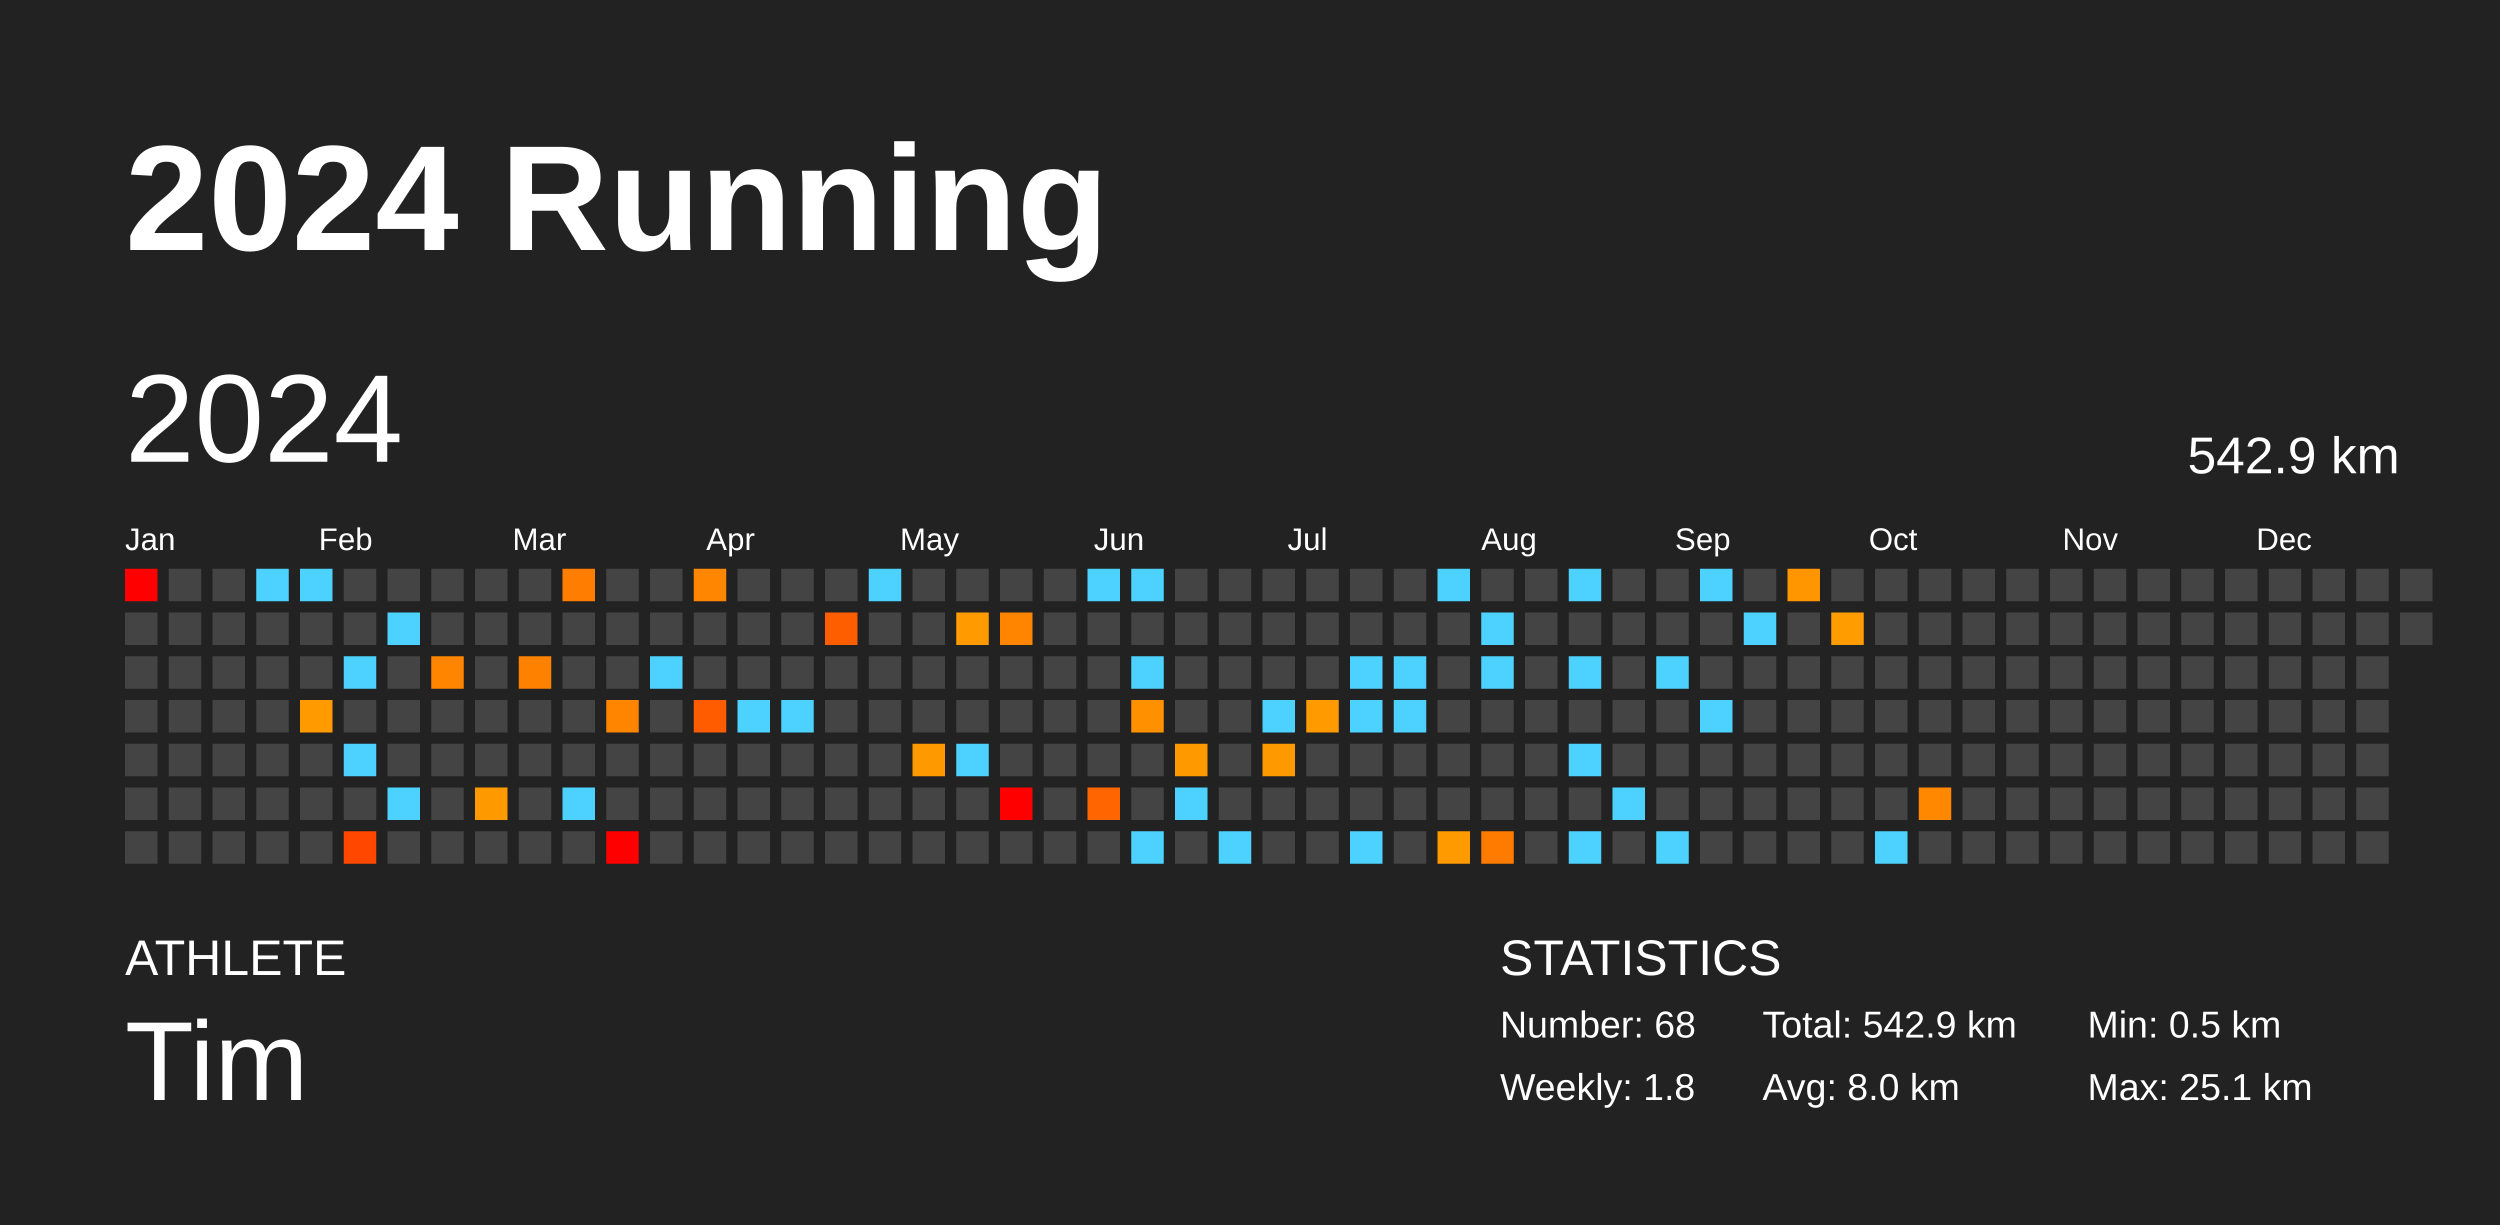
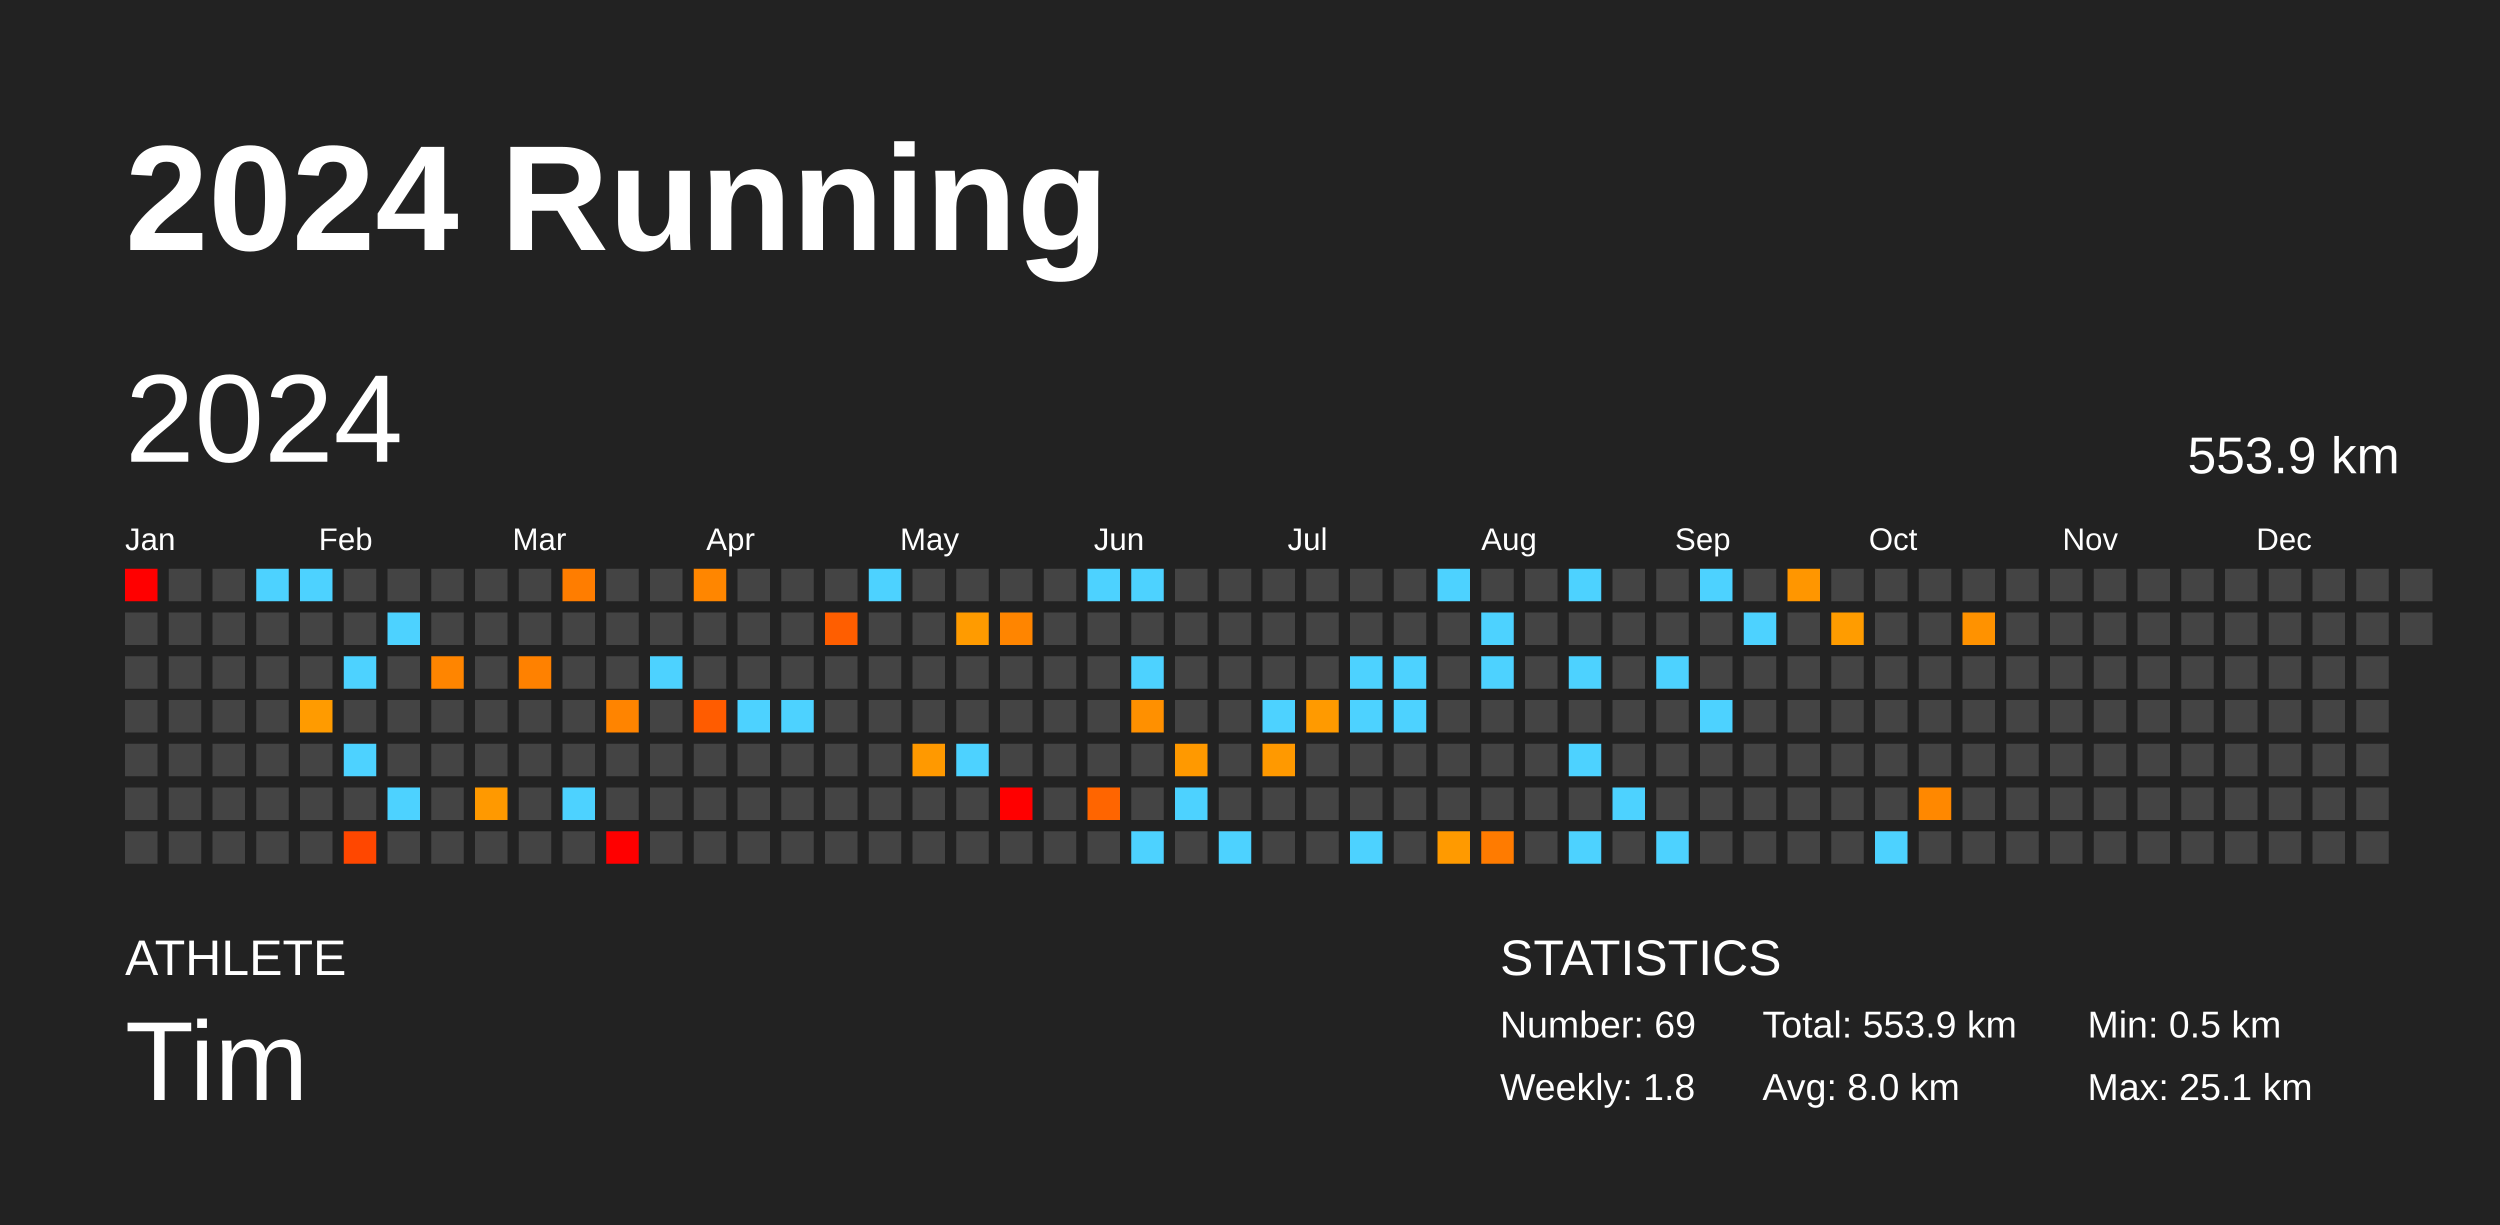
<svg xmlns="http://www.w3.org/2000/svg" baseProfile="full" height="98mm" version="1.1" viewBox="0,0,200,98" width="200mm">
  <defs />
  <rect fill="#222222" height="98" width="200" x="0" y="0" />
  <text fill="#FFFFFF" style="font-size:12px; font-family:Arial; font-weight:bold;" x="10" y="20">2024 Running</text>
  <text fill="#FFFFFF" style="font-size:4px; font-family:Arial" x="10" y="78">ATHLETE</text>
  <text fill="#FFFFFF" style="font-size:9px; font-family:Arial" x="10" y="88">Tim</text>
  <text fill="#FFFFFF" style="font-size:4px; font-family:Arial" x="120" y="78">STATISTICS</text>
-   <text fill="#FFFFFF" style="font-size:3px; font-family:Arial" x="120" y="83">Number: 68</text>
+   <text fill="#FFFFFF" style="font-size:3px; font-family:Arial" x="120" y="83">Number: 69</text>
  <text fill="#FFFFFF" style="font-size:3px; font-family:Arial" x="120" y="88">Weekly: 1.8</text>
-   <text fill="#FFFFFF" style="font-size:3px; font-family:Arial" x="141" y="83">Total: 542.9 km</text>
+   <text fill="#FFFFFF" style="font-size:3px; font-family:Arial" x="141" y="83">Total: 553.9 km</text>
  <text fill="#FFFFFF" style="font-size:3px; font-family:Arial" x="141" y="88">Avg: 8.0 km</text>
  <text fill="#FFFFFF" style="font-size:3px; font-family:Arial" x="167" y="83">Min: 0.5 km</text>
  <text fill="#FFFFFF" style="font-size:3px; font-family:Arial" x="167" y="88">Max: 25.1 km</text>
  <text dominant-baseline="hanging" fill="#FFFFFF" style="font-size:10.0px; font-family:Arial;" x="10" y="30">2024</text>
-   <text dominant-baseline="hanging" fill="#FFFFFF" style="font-size:4.125px; font-family:Arial;" x="175" y="35">542.9 km</text>
+   <text dominant-baseline="hanging" fill="#FFFFFF" style="font-size:4.125px; font-family:Arial;" x="175" y="35">553.9 km</text>
  <text fill="#FFFFFF" style="font-size:2.5px; font-family:Arial" x="10.0" y="44">Jan</text>
  <text fill="#FFFFFF" style="font-size:2.5px; font-family:Arial" x="25.5" y="44">Feb</text>
  <text fill="#FFFFFF" style="font-size:2.5px; font-family:Arial" x="41.0" y="44">Mar</text>
  <text fill="#FFFFFF" style="font-size:2.5px; font-family:Arial" x="56.5" y="44">Apr</text>
  <text fill="#FFFFFF" style="font-size:2.5px; font-family:Arial" x="72.0" y="44">May</text>
  <text fill="#FFFFFF" style="font-size:2.5px; font-family:Arial" x="87.5" y="44">Jun</text>
  <text fill="#FFFFFF" style="font-size:2.5px; font-family:Arial" x="103.0" y="44">Jul</text>
  <text fill="#FFFFFF" style="font-size:2.5px; font-family:Arial" x="118.5" y="44">Aug</text>
  <text fill="#FFFFFF" style="font-size:2.5px; font-family:Arial" x="134.0" y="44">Sep</text>
  <text fill="#FFFFFF" style="font-size:2.5px; font-family:Arial" x="149.5" y="44">Oct</text>
  <text fill="#FFFFFF" style="font-size:2.5px; font-family:Arial" x="165.0" y="44">Nov</text>
  <text fill="#FFFFFF" style="font-size:2.5px; font-family:Arial" x="180.5" y="44">Dec</text>
  <rect fill="red" height="2.6" width="2.6" x="10.0" y="45.5" />
  <rect fill="#444444" height="2.6" width="2.6" x="10.0" y="49.0" />
  <rect fill="#444444" height="2.6" width="2.6" x="10.0" y="52.5" />
  <rect fill="#444444" height="2.6" width="2.6" x="10.0" y="56.0" />
  <rect fill="#444444" height="2.6" width="2.6" x="10.0" y="59.5" />
  <rect fill="#444444" height="2.6" width="2.6" x="10.0" y="63.0" />
  <rect fill="#444444" height="2.6" width="2.6" x="10.0" y="66.5" />
  <rect fill="#444444" height="2.6" width="2.6" x="13.5" y="45.5" />
  <rect fill="#444444" height="2.6" width="2.6" x="13.5" y="49.0" />
  <rect fill="#444444" height="2.6" width="2.6" x="13.5" y="52.5" />
  <rect fill="#444444" height="2.6" width="2.6" x="13.5" y="56.0" />
  <rect fill="#444444" height="2.6" width="2.6" x="13.5" y="59.5" />
  <rect fill="#444444" height="2.6" width="2.6" x="13.5" y="63.0" />
  <rect fill="#444444" height="2.6" width="2.6" x="13.5" y="66.5" />
  <rect fill="#444444" height="2.6" width="2.6" x="17.0" y="45.5" />
  <rect fill="#444444" height="2.6" width="2.6" x="17.0" y="49.0" />
  <rect fill="#444444" height="2.6" width="2.6" x="17.0" y="52.5" />
  <rect fill="#444444" height="2.6" width="2.6" x="17.0" y="56.0" />
  <rect fill="#444444" height="2.6" width="2.6" x="17.0" y="59.5" />
  <rect fill="#444444" height="2.6" width="2.6" x="17.0" y="63.0" />
  <rect fill="#444444" height="2.6" width="2.6" x="17.0" y="66.5" />
  <rect fill="#4dd2ff" height="2.6" width="2.6" x="20.5" y="45.5" />
  <rect fill="#444444" height="2.6" width="2.6" x="20.5" y="49.0" />
  <rect fill="#444444" height="2.6" width="2.6" x="20.5" y="52.5" />
  <rect fill="#444444" height="2.6" width="2.6" x="20.5" y="56.0" />
  <rect fill="#444444" height="2.6" width="2.6" x="20.5" y="59.5" />
  <rect fill="#444444" height="2.6" width="2.6" x="20.5" y="63.0" />
  <rect fill="#444444" height="2.6" width="2.6" x="20.5" y="66.5" />
  <rect fill="#4dd2ff" height="2.6" width="2.6" x="24.0" y="45.5" />
  <rect fill="#444444" height="2.6" width="2.6" x="24.0" y="49.0" />
  <rect fill="#444444" height="2.6" width="2.6" x="24.0" y="52.5" />
  <rect fill="#ff9b00" height="2.6" width="2.6" x="24.0" y="56.0" />
  <rect fill="#444444" height="2.6" width="2.6" x="24.0" y="59.5" />
  <rect fill="#444444" height="2.6" width="2.6" x="24.0" y="63.0" />
  <rect fill="#444444" height="2.6" width="2.6" x="24.0" y="66.5" />
  <rect fill="#444444" height="2.6" width="2.6" x="27.5" y="45.5" />
  <rect fill="#444444" height="2.6" width="2.6" x="27.5" y="49.0" />
  <rect fill="#4dd2ff" height="2.6" width="2.6" x="27.5" y="52.5" />
  <rect fill="#444444" height="2.6" width="2.6" x="27.5" y="56.0" />
  <rect fill="#4dd2ff" height="2.6" width="2.6" x="27.5" y="59.5" />
  <rect fill="#444444" height="2.6" width="2.6" x="27.5" y="63.0" />
  <rect fill="#ff4700" height="2.6" width="2.6" x="27.5" y="66.5" />
  <rect fill="#444444" height="2.6" width="2.6" x="31.0" y="45.5" />
  <rect fill="#4dd2ff" height="2.6" width="2.6" x="31.0" y="49.0" />
  <rect fill="#444444" height="2.6" width="2.6" x="31.0" y="52.5" />
  <rect fill="#444444" height="2.6" width="2.6" x="31.0" y="56.0" />
  <rect fill="#444444" height="2.6" width="2.6" x="31.0" y="59.5" />
  <rect fill="#4dd2ff" height="2.6" width="2.6" x="31.0" y="63.0" />
  <rect fill="#444444" height="2.6" width="2.6" x="31.0" y="66.5" />
  <rect fill="#444444" height="2.6" width="2.6" x="34.5" y="45.5" />
  <rect fill="#444444" height="2.6" width="2.6" x="34.5" y="49.0" />
  <rect fill="#ff8500" height="2.6" width="2.6" x="34.5" y="52.5" />
  <rect fill="#444444" height="2.6" width="2.6" x="34.5" y="56.0" />
  <rect fill="#444444" height="2.6" width="2.6" x="34.5" y="59.5" />
  <rect fill="#444444" height="2.6" width="2.6" x="34.5" y="63.0" />
  <rect fill="#444444" height="2.6" width="2.6" x="34.5" y="66.5" />
  <rect fill="#444444" height="2.6" width="2.6" x="38.0" y="45.5" />
  <rect fill="#444444" height="2.6" width="2.6" x="38.0" y="49.0" />
  <rect fill="#444444" height="2.6" width="2.6" x="38.0" y="52.5" />
  <rect fill="#444444" height="2.6" width="2.6" x="38.0" y="56.0" />
  <rect fill="#444444" height="2.6" width="2.6" x="38.0" y="59.5" />
  <rect fill="#ff9900" height="2.6" width="2.6" x="38.0" y="63.0" />
  <rect fill="#444444" height="2.6" width="2.6" x="38.0" y="66.5" />
  <rect fill="#444444" height="2.6" width="2.6" x="41.5" y="45.5" />
  <rect fill="#444444" height="2.6" width="2.6" x="41.5" y="49.0" />
  <rect fill="#ff8100" height="2.6" width="2.6" x="41.5" y="52.5" />
  <rect fill="#444444" height="2.6" width="2.6" x="41.5" y="56.0" />
  <rect fill="#444444" height="2.6" width="2.6" x="41.5" y="59.5" />
  <rect fill="#444444" height="2.6" width="2.6" x="41.5" y="63.0" />
  <rect fill="#444444" height="2.6" width="2.6" x="41.5" y="66.5" />
  <rect fill="#ff7d00" height="2.6" width="2.6" x="45.0" y="45.5" />
  <rect fill="#444444" height="2.6" width="2.6" x="45.0" y="49.0" />
  <rect fill="#444444" height="2.6" width="2.6" x="45.0" y="52.5" />
  <rect fill="#444444" height="2.6" width="2.6" x="45.0" y="56.0" />
  <rect fill="#444444" height="2.6" width="2.6" x="45.0" y="59.5" />
  <rect fill="#4dd2ff" height="2.6" width="2.6" x="45.0" y="63.0" />
  <rect fill="#444444" height="2.6" width="2.6" x="45.0" y="66.5" />
  <rect fill="#444444" height="2.6" width="2.6" x="48.5" y="45.5" />
  <rect fill="#444444" height="2.6" width="2.6" x="48.5" y="49.0" />
  <rect fill="#444444" height="2.6" width="2.6" x="48.5" y="52.5" />
  <rect fill="#ff8400" height="2.6" width="2.6" x="48.5" y="56.0" />
  <rect fill="#444444" height="2.6" width="2.6" x="48.5" y="59.5" />
  <rect fill="#444444" height="2.6" width="2.6" x="48.5" y="63.0" />
  <rect fill="red" height="2.6" width="2.6" x="48.5" y="66.5" />
  <rect fill="#444444" height="2.6" width="2.6" x="52.0" y="45.5" />
  <rect fill="#444444" height="2.6" width="2.6" x="52.0" y="49.0" />
  <rect fill="#4dd2ff" height="2.6" width="2.6" x="52.0" y="52.5" />
  <rect fill="#444444" height="2.6" width="2.6" x="52.0" y="56.0" />
  <rect fill="#444444" height="2.6" width="2.6" x="52.0" y="59.5" />
  <rect fill="#444444" height="2.6" width="2.6" x="52.0" y="63.0" />
  <rect fill="#444444" height="2.6" width="2.6" x="52.0" y="66.5" />
  <rect fill="#ff8600" height="2.6" width="2.6" x="55.5" y="45.5" />
  <rect fill="#444444" height="2.6" width="2.6" x="55.5" y="49.0" />
  <rect fill="#444444" height="2.6" width="2.6" x="55.5" y="52.5" />
  <rect fill="#ff5c00" height="2.6" width="2.6" x="55.5" y="56.0" />
  <rect fill="#444444" height="2.6" width="2.6" x="55.5" y="59.5" />
  <rect fill="#444444" height="2.6" width="2.6" x="55.5" y="63.0" />
  <rect fill="#444444" height="2.6" width="2.6" x="55.5" y="66.5" />
  <rect fill="#444444" height="2.6" width="2.6" x="59.0" y="45.5" />
  <rect fill="#444444" height="2.6" width="2.6" x="59.0" y="49.0" />
  <rect fill="#444444" height="2.6" width="2.6" x="59.0" y="52.5" />
  <rect fill="#4dd2ff" height="2.6" width="2.6" x="59.0" y="56.0" />
  <rect fill="#444444" height="2.6" width="2.6" x="59.0" y="59.5" />
  <rect fill="#444444" height="2.6" width="2.6" x="59.0" y="63.0" />
  <rect fill="#444444" height="2.6" width="2.6" x="59.0" y="66.5" />
  <rect fill="#444444" height="2.6" width="2.6" x="62.5" y="45.5" />
  <rect fill="#444444" height="2.6" width="2.6" x="62.5" y="49.0" />
  <rect fill="#444444" height="2.6" width="2.6" x="62.5" y="52.5" />
  <rect fill="#4dd2ff" height="2.6" width="2.6" x="62.5" y="56.0" />
  <rect fill="#444444" height="2.6" width="2.6" x="62.5" y="59.5" />
  <rect fill="#444444" height="2.6" width="2.6" x="62.5" y="63.0" />
  <rect fill="#444444" height="2.6" width="2.6" x="62.5" y="66.5" />
  <rect fill="#444444" height="2.6" width="2.6" x="66.0" y="45.5" />
  <rect fill="#ff5e00" height="2.6" width="2.6" x="66.0" y="49.0" />
  <rect fill="#444444" height="2.6" width="2.6" x="66.0" y="52.5" />
  <rect fill="#444444" height="2.6" width="2.6" x="66.0" y="56.0" />
  <rect fill="#444444" height="2.6" width="2.6" x="66.0" y="59.5" />
  <rect fill="#444444" height="2.6" width="2.6" x="66.0" y="63.0" />
  <rect fill="#444444" height="2.6" width="2.6" x="66.0" y="66.5" />
  <rect fill="#4dd2ff" height="2.6" width="2.6" x="69.5" y="45.5" />
  <rect fill="#444444" height="2.6" width="2.6" x="69.5" y="49.0" />
  <rect fill="#444444" height="2.6" width="2.6" x="69.5" y="52.5" />
  <rect fill="#444444" height="2.6" width="2.6" x="69.5" y="56.0" />
  <rect fill="#444444" height="2.6" width="2.6" x="69.5" y="59.5" />
  <rect fill="#444444" height="2.6" width="2.6" x="69.5" y="63.0" />
  <rect fill="#444444" height="2.6" width="2.6" x="69.5" y="66.5" />
  <rect fill="#444444" height="2.6" width="2.6" x="73.0" y="45.5" />
  <rect fill="#444444" height="2.6" width="2.6" x="73.0" y="49.0" />
  <rect fill="#444444" height="2.6" width="2.6" x="73.0" y="52.5" />
  <rect fill="#444444" height="2.6" width="2.6" x="73.0" y="56.0" />
  <rect fill="#ff9900" height="2.6" width="2.6" x="73.0" y="59.5" />
  <rect fill="#444444" height="2.6" width="2.6" x="73.0" y="63.0" />
  <rect fill="#444444" height="2.6" width="2.6" x="73.0" y="66.5" />
  <rect fill="#444444" height="2.6" width="2.6" x="76.5" y="45.5" />
  <rect fill="#ff9b00" height="2.6" width="2.6" x="76.5" y="49.0" />
  <rect fill="#444444" height="2.6" width="2.6" x="76.5" y="52.5" />
  <rect fill="#444444" height="2.6" width="2.6" x="76.5" y="56.0" />
  <rect fill="#4dd2ff" height="2.6" width="2.6" x="76.5" y="59.5" />
  <rect fill="#444444" height="2.6" width="2.6" x="76.5" y="63.0" />
  <rect fill="#444444" height="2.6" width="2.6" x="76.5" y="66.5" />
  <rect fill="#444444" height="2.6" width="2.6" x="80.0" y="45.5" />
  <rect fill="#ff8500" height="2.6" width="2.6" x="80.0" y="49.0" />
  <rect fill="#444444" height="2.6" width="2.6" x="80.0" y="52.5" />
  <rect fill="#444444" height="2.6" width="2.6" x="80.0" y="56.0" />
  <rect fill="#444444" height="2.6" width="2.6" x="80.0" y="59.5" />
  <rect fill="red" height="2.6" width="2.6" x="80.0" y="63.0" />
  <rect fill="#444444" height="2.6" width="2.6" x="80.0" y="66.5" />
  <rect fill="#444444" height="2.6" width="2.6" x="83.5" y="45.5" />
  <rect fill="#444444" height="2.6" width="2.6" x="83.5" y="49.0" />
  <rect fill="#444444" height="2.6" width="2.6" x="83.5" y="52.5" />
  <rect fill="#444444" height="2.6" width="2.6" x="83.5" y="56.0" />
  <rect fill="#444444" height="2.6" width="2.6" x="83.5" y="59.5" />
  <rect fill="#444444" height="2.6" width="2.6" x="83.5" y="63.0" />
  <rect fill="#444444" height="2.6" width="2.6" x="83.5" y="66.5" />
  <rect fill="#4dd2ff" height="2.6" width="2.6" x="87.0" y="45.5" />
  <rect fill="#444444" height="2.6" width="2.6" x="87.0" y="49.0" />
  <rect fill="#444444" height="2.6" width="2.6" x="87.0" y="52.5" />
  <rect fill="#444444" height="2.6" width="2.6" x="87.0" y="56.0" />
  <rect fill="#444444" height="2.6" width="2.6" x="87.0" y="59.5" />
  <rect fill="#ff6500" height="2.6" width="2.6" x="87.0" y="63.0" />
  <rect fill="#444444" height="2.6" width="2.6" x="87.0" y="66.5" />
  <rect fill="#4dd2ff" height="2.6" width="2.6" x="90.5" y="45.5" />
  <rect fill="#444444" height="2.6" width="2.6" x="90.5" y="49.0" />
  <rect fill="#4dd2ff" height="2.6" width="2.6" x="90.5" y="52.5" />
  <rect fill="#ff9000" height="2.6" width="2.6" x="90.5" y="56.0" />
  <rect fill="#444444" height="2.6" width="2.6" x="90.5" y="59.5" />
  <rect fill="#444444" height="2.6" width="2.6" x="90.5" y="63.0" />
  <rect fill="#4dd2ff" height="2.6" width="2.6" x="90.5" y="66.5" />
  <rect fill="#444444" height="2.6" width="2.6" x="94.0" y="45.5" />
  <rect fill="#444444" height="2.6" width="2.6" x="94.0" y="49.0" />
  <rect fill="#444444" height="2.6" width="2.6" x="94.0" y="52.5" />
  <rect fill="#444444" height="2.6" width="2.6" x="94.0" y="56.0" />
  <rect fill="#ff9900" height="2.6" width="2.6" x="94.0" y="59.5" />
  <rect fill="#4dd2ff" height="2.6" width="2.6" x="94.0" y="63.0" />
  <rect fill="#444444" height="2.6" width="2.6" x="94.0" y="66.5" />
  <rect fill="#444444" height="2.6" width="2.6" x="97.5" y="45.5" />
  <rect fill="#444444" height="2.6" width="2.6" x="97.5" y="49.0" />
  <rect fill="#444444" height="2.6" width="2.6" x="97.5" y="52.5" />
  <rect fill="#444444" height="2.6" width="2.6" x="97.5" y="56.0" />
  <rect fill="#444444" height="2.6" width="2.6" x="97.5" y="59.5" />
  <rect fill="#444444" height="2.6" width="2.6" x="97.5" y="63.0" />
  <rect fill="#4dd2ff" height="2.6" width="2.6" x="97.5" y="66.5" />
  <rect fill="#444444" height="2.6" width="2.6" x="101.0" y="45.5" />
  <rect fill="#444444" height="2.6" width="2.6" x="101.0" y="49.0" />
  <rect fill="#444444" height="2.6" width="2.6" x="101.0" y="52.5" />
  <rect fill="#4dd2ff" height="2.6" width="2.6" x="101.0" y="56.0" />
  <rect fill="#ff9900" height="2.6" width="2.6" x="101.0" y="59.5" />
  <rect fill="#444444" height="2.6" width="2.6" x="101.0" y="63.0" />
  <rect fill="#444444" height="2.6" width="2.6" x="101.0" y="66.5" />
  <rect fill="#444444" height="2.6" width="2.6" x="104.5" y="45.5" />
  <rect fill="#444444" height="2.6" width="2.6" x="104.5" y="49.0" />
  <rect fill="#444444" height="2.6" width="2.6" x="104.5" y="52.5" />
  <rect fill="#ff9a00" height="2.6" width="2.6" x="104.5" y="56.0" />
  <rect fill="#444444" height="2.6" width="2.6" x="104.5" y="59.5" />
  <rect fill="#444444" height="2.6" width="2.6" x="104.5" y="63.0" />
  <rect fill="#444444" height="2.6" width="2.6" x="104.5" y="66.5" />
  <rect fill="#444444" height="2.6" width="2.6" x="108.0" y="45.5" />
  <rect fill="#444444" height="2.6" width="2.6" x="108.0" y="49.0" />
  <rect fill="#4dd2ff" height="2.6" width="2.6" x="108.0" y="52.5" />
  <rect fill="#4dd2ff" height="2.6" width="2.6" x="108.0" y="56.0" />
  <rect fill="#444444" height="2.6" width="2.6" x="108.0" y="59.5" />
  <rect fill="#444444" height="2.6" width="2.6" x="108.0" y="63.0" />
  <rect fill="#4dd2ff" height="2.6" width="2.6" x="108.0" y="66.5" />
  <rect fill="#444444" height="2.6" width="2.6" x="111.5" y="45.5" />
  <rect fill="#444444" height="2.6" width="2.6" x="111.5" y="49.0" />
  <rect fill="#4dd2ff" height="2.6" width="2.6" x="111.5" y="52.5" />
  <rect fill="#4dd2ff" height="2.6" width="2.6" x="111.5" y="56.0" />
  <rect fill="#444444" height="2.6" width="2.6" x="111.5" y="59.5" />
  <rect fill="#444444" height="2.6" width="2.6" x="111.5" y="63.0" />
  <rect fill="#444444" height="2.6" width="2.6" x="111.5" y="66.5" />
  <rect fill="#4dd2ff" height="2.6" width="2.6" x="115.0" y="45.5" />
  <rect fill="#444444" height="2.6" width="2.6" x="115.0" y="49.0" />
  <rect fill="#444444" height="2.6" width="2.6" x="115.0" y="52.5" />
  <rect fill="#444444" height="2.6" width="2.6" x="115.0" y="56.0" />
  <rect fill="#444444" height="2.6" width="2.6" x="115.0" y="59.5" />
  <rect fill="#444444" height="2.6" width="2.6" x="115.0" y="63.0" />
  <rect fill="#ff9a00" height="2.6" width="2.6" x="115.0" y="66.5" />
  <rect fill="#444444" height="2.6" width="2.6" x="118.5" y="45.5" />
  <rect fill="#4dd2ff" height="2.6" width="2.6" x="118.5" y="49.0" />
  <rect fill="#4dd2ff" height="2.6" width="2.6" x="118.5" y="52.5" />
  <rect fill="#444444" height="2.6" width="2.6" x="118.5" y="56.0" />
  <rect fill="#444444" height="2.6" width="2.6" x="118.5" y="59.5" />
  <rect fill="#444444" height="2.6" width="2.6" x="118.5" y="63.0" />
  <rect fill="#ff7b00" height="2.6" width="2.6" x="118.5" y="66.5" />
  <rect fill="#444444" height="2.6" width="2.6" x="122.0" y="45.5" />
  <rect fill="#444444" height="2.6" width="2.6" x="122.0" y="49.0" />
  <rect fill="#444444" height="2.6" width="2.6" x="122.0" y="52.5" />
  <rect fill="#444444" height="2.6" width="2.6" x="122.0" y="56.0" />
  <rect fill="#444444" height="2.6" width="2.6" x="122.0" y="59.5" />
  <rect fill="#444444" height="2.6" width="2.6" x="122.0" y="63.0" />
  <rect fill="#444444" height="2.6" width="2.6" x="122.0" y="66.5" />
  <rect fill="#4dd2ff" height="2.6" width="2.6" x="125.5" y="45.5" />
  <rect fill="#444444" height="2.6" width="2.6" x="125.5" y="49.0" />
  <rect fill="#4dd2ff" height="2.6" width="2.6" x="125.5" y="52.5" />
  <rect fill="#444444" height="2.6" width="2.6" x="125.5" y="56.0" />
  <rect fill="#4dd2ff" height="2.6" width="2.6" x="125.5" y="59.5" />
  <rect fill="#444444" height="2.6" width="2.6" x="125.5" y="63.0" />
  <rect fill="#4dd2ff" height="2.6" width="2.6" x="125.5" y="66.5" />
  <rect fill="#444444" height="2.6" width="2.6" x="129.0" y="45.5" />
  <rect fill="#444444" height="2.6" width="2.6" x="129.0" y="49.0" />
  <rect fill="#444444" height="2.6" width="2.6" x="129.0" y="52.5" />
  <rect fill="#444444" height="2.6" width="2.6" x="129.0" y="56.0" />
  <rect fill="#444444" height="2.6" width="2.6" x="129.0" y="59.5" />
  <rect fill="#4dd2ff" height="2.6" width="2.6" x="129.0" y="63.0" />
  <rect fill="#444444" height="2.6" width="2.6" x="129.0" y="66.5" />
  <rect fill="#444444" height="2.6" width="2.6" x="132.5" y="45.5" />
  <rect fill="#444444" height="2.6" width="2.6" x="132.5" y="49.0" />
  <rect fill="#4dd2ff" height="2.6" width="2.6" x="132.5" y="52.5" />
  <rect fill="#444444" height="2.6" width="2.6" x="132.5" y="56.0" />
  <rect fill="#444444" height="2.6" width="2.6" x="132.5" y="59.5" />
  <rect fill="#444444" height="2.6" width="2.6" x="132.5" y="63.0" />
  <rect fill="#4dd2ff" height="2.6" width="2.6" x="132.5" y="66.5" />
  <rect fill="#4dd2ff" height="2.6" width="2.6" x="136.0" y="45.5" />
  <rect fill="#444444" height="2.6" width="2.6" x="136.0" y="49.0" />
  <rect fill="#444444" height="2.6" width="2.6" x="136.0" y="52.5" />
  <rect fill="#4dd2ff" height="2.6" width="2.6" x="136.0" y="56.0" />
  <rect fill="#444444" height="2.6" width="2.6" x="136.0" y="59.5" />
  <rect fill="#444444" height="2.6" width="2.6" x="136.0" y="63.0" />
  <rect fill="#444444" height="2.6" width="2.6" x="136.0" y="66.5" />
  <rect fill="#444444" height="2.6" width="2.6" x="139.5" y="45.5" />
  <rect fill="#4dd2ff" height="2.6" width="2.6" x="139.5" y="49.0" />
  <rect fill="#444444" height="2.6" width="2.6" x="139.5" y="52.5" />
  <rect fill="#444444" height="2.6" width="2.6" x="139.5" y="56.0" />
  <rect fill="#444444" height="2.6" width="2.6" x="139.5" y="59.5" />
  <rect fill="#444444" height="2.6" width="2.6" x="139.5" y="63.0" />
  <rect fill="#444444" height="2.6" width="2.6" x="139.5" y="66.5" />
  <rect fill="#ff9600" height="2.6" width="2.6" x="143.0" y="45.5" />
  <rect fill="#444444" height="2.6" width="2.6" x="143.0" y="49.0" />
  <rect fill="#444444" height="2.6" width="2.6" x="143.0" y="52.5" />
  <rect fill="#444444" height="2.6" width="2.6" x="143.0" y="56.0" />
  <rect fill="#444444" height="2.6" width="2.6" x="143.0" y="59.5" />
  <rect fill="#444444" height="2.6" width="2.6" x="143.0" y="63.0" />
  <rect fill="#444444" height="2.6" width="2.6" x="143.0" y="66.5" />
  <rect fill="#444444" height="2.6" width="2.6" x="146.5" y="45.5" />
  <rect fill="#ff9c00" height="2.6" width="2.6" x="146.5" y="49.0" />
  <rect fill="#444444" height="2.6" width="2.6" x="146.5" y="52.5" />
  <rect fill="#444444" height="2.6" width="2.6" x="146.5" y="56.0" />
  <rect fill="#444444" height="2.6" width="2.6" x="146.5" y="59.5" />
  <rect fill="#444444" height="2.6" width="2.6" x="146.5" y="63.0" />
  <rect fill="#444444" height="2.6" width="2.6" x="146.5" y="66.5" />
  <rect fill="#444444" height="2.6" width="2.6" x="150.0" y="45.5" />
  <rect fill="#444444" height="2.6" width="2.6" x="150.0" y="49.0" />
  <rect fill="#444444" height="2.6" width="2.6" x="150.0" y="52.5" />
  <rect fill="#444444" height="2.6" width="2.6" x="150.0" y="56.0" />
  <rect fill="#444444" height="2.6" width="2.6" x="150.0" y="59.5" />
  <rect fill="#444444" height="2.6" width="2.6" x="150.0" y="63.0" />
  <rect fill="#4dd2ff" height="2.6" width="2.6" x="150.0" y="66.5" />
  <rect fill="#444444" height="2.6" width="2.6" x="153.5" y="45.5" />
  <rect fill="#444444" height="2.6" width="2.6" x="153.5" y="49.0" />
  <rect fill="#444444" height="2.6" width="2.6" x="153.5" y="52.5" />
  <rect fill="#444444" height="2.6" width="2.6" x="153.5" y="56.0" />
  <rect fill="#444444" height="2.6" width="2.6" x="153.5" y="59.5" />
  <rect fill="#ff8800" height="2.6" width="2.6" x="153.5" y="63.0" />
  <rect fill="#444444" height="2.6" width="2.6" x="153.5" y="66.5" />
  <rect fill="#444444" height="2.6" width="2.6" x="157.0" y="45.5" />
-   <rect fill="#444444" height="2.6" width="2.6" x="157.0" y="49.0" />
+   <rect fill="#ff9200" height="2.6" width="2.6" x="157.0" y="49.0" />
  <rect fill="#444444" height="2.6" width="2.6" x="157.0" y="52.5" />
  <rect fill="#444444" height="2.6" width="2.6" x="157.0" y="56.0" />
  <rect fill="#444444" height="2.6" width="2.6" x="157.0" y="59.5" />
  <rect fill="#444444" height="2.6" width="2.6" x="157.0" y="63.0" />
  <rect fill="#444444" height="2.6" width="2.6" x="157.0" y="66.5" />
  <rect fill="#444444" height="2.6" width="2.6" x="160.5" y="45.5" />
  <rect fill="#444444" height="2.6" width="2.6" x="160.5" y="49.0" />
  <rect fill="#444444" height="2.6" width="2.6" x="160.5" y="52.5" />
  <rect fill="#444444" height="2.6" width="2.6" x="160.5" y="56.0" />
  <rect fill="#444444" height="2.6" width="2.6" x="160.5" y="59.5" />
  <rect fill="#444444" height="2.6" width="2.6" x="160.5" y="63.0" />
  <rect fill="#444444" height="2.6" width="2.6" x="160.5" y="66.5" />
  <rect fill="#444444" height="2.6" width="2.6" x="164.0" y="45.5" />
  <rect fill="#444444" height="2.6" width="2.6" x="164.0" y="49.0" />
  <rect fill="#444444" height="2.6" width="2.6" x="164.0" y="52.5" />
  <rect fill="#444444" height="2.6" width="2.6" x="164.0" y="56.0" />
  <rect fill="#444444" height="2.6" width="2.6" x="164.0" y="59.5" />
  <rect fill="#444444" height="2.6" width="2.6" x="164.0" y="63.0" />
  <rect fill="#444444" height="2.6" width="2.6" x="164.0" y="66.5" />
  <rect fill="#444444" height="2.6" width="2.6" x="167.5" y="45.5" />
  <rect fill="#444444" height="2.6" width="2.6" x="167.5" y="49.0" />
  <rect fill="#444444" height="2.6" width="2.6" x="167.5" y="52.5" />
  <rect fill="#444444" height="2.6" width="2.6" x="167.5" y="56.0" />
  <rect fill="#444444" height="2.6" width="2.6" x="167.5" y="59.5" />
  <rect fill="#444444" height="2.6" width="2.6" x="167.5" y="63.0" />
  <rect fill="#444444" height="2.6" width="2.6" x="167.5" y="66.5" />
  <rect fill="#444444" height="2.6" width="2.6" x="171.0" y="45.5" />
  <rect fill="#444444" height="2.6" width="2.6" x="171.0" y="49.0" />
  <rect fill="#444444" height="2.6" width="2.6" x="171.0" y="52.5" />
  <rect fill="#444444" height="2.6" width="2.6" x="171.0" y="56.0" />
  <rect fill="#444444" height="2.6" width="2.6" x="171.0" y="59.5" />
  <rect fill="#444444" height="2.6" width="2.6" x="171.0" y="63.0" />
  <rect fill="#444444" height="2.6" width="2.6" x="171.0" y="66.5" />
  <rect fill="#444444" height="2.6" width="2.6" x="174.5" y="45.5" />
  <rect fill="#444444" height="2.6" width="2.6" x="174.5" y="49.0" />
  <rect fill="#444444" height="2.6" width="2.6" x="174.5" y="52.5" />
  <rect fill="#444444" height="2.6" width="2.6" x="174.5" y="56.0" />
  <rect fill="#444444" height="2.6" width="2.6" x="174.5" y="59.5" />
  <rect fill="#444444" height="2.6" width="2.6" x="174.5" y="63.0" />
  <rect fill="#444444" height="2.6" width="2.6" x="174.5" y="66.5" />
  <rect fill="#444444" height="2.6" width="2.6" x="178.0" y="45.5" />
  <rect fill="#444444" height="2.6" width="2.6" x="178.0" y="49.0" />
  <rect fill="#444444" height="2.6" width="2.6" x="178.0" y="52.5" />
  <rect fill="#444444" height="2.6" width="2.6" x="178.0" y="56.0" />
  <rect fill="#444444" height="2.6" width="2.6" x="178.0" y="59.5" />
  <rect fill="#444444" height="2.6" width="2.6" x="178.0" y="63.0" />
  <rect fill="#444444" height="2.6" width="2.6" x="178.0" y="66.5" />
  <rect fill="#444444" height="2.6" width="2.6" x="181.5" y="45.5" />
  <rect fill="#444444" height="2.6" width="2.6" x="181.5" y="49.0" />
  <rect fill="#444444" height="2.6" width="2.6" x="181.5" y="52.5" />
  <rect fill="#444444" height="2.6" width="2.6" x="181.5" y="56.0" />
  <rect fill="#444444" height="2.6" width="2.6" x="181.5" y="59.5" />
  <rect fill="#444444" height="2.6" width="2.6" x="181.5" y="63.0" />
  <rect fill="#444444" height="2.6" width="2.6" x="181.5" y="66.5" />
  <rect fill="#444444" height="2.6" width="2.6" x="185.0" y="45.5" />
  <rect fill="#444444" height="2.6" width="2.6" x="185.0" y="49.0" />
  <rect fill="#444444" height="2.6" width="2.6" x="185.0" y="52.5" />
  <rect fill="#444444" height="2.6" width="2.6" x="185.0" y="56.0" />
  <rect fill="#444444" height="2.6" width="2.6" x="185.0" y="59.5" />
  <rect fill="#444444" height="2.6" width="2.6" x="185.0" y="63.0" />
  <rect fill="#444444" height="2.6" width="2.6" x="185.0" y="66.5" />
  <rect fill="#444444" height="2.6" width="2.6" x="188.5" y="45.5" />
  <rect fill="#444444" height="2.6" width="2.6" x="188.5" y="49.0" />
  <rect fill="#444444" height="2.6" width="2.6" x="188.5" y="52.5" />
  <rect fill="#444444" height="2.6" width="2.6" x="188.5" y="56.0" />
  <rect fill="#444444" height="2.6" width="2.6" x="188.5" y="59.5" />
  <rect fill="#444444" height="2.6" width="2.6" x="188.5" y="63.0" />
  <rect fill="#444444" height="2.6" width="2.6" x="188.5" y="66.5" />
  <rect fill="#444444" height="2.6" width="2.6" x="192.0" y="45.5" />
  <rect fill="#444444" height="2.6" width="2.6" x="192.0" y="49.0" />
</svg>
